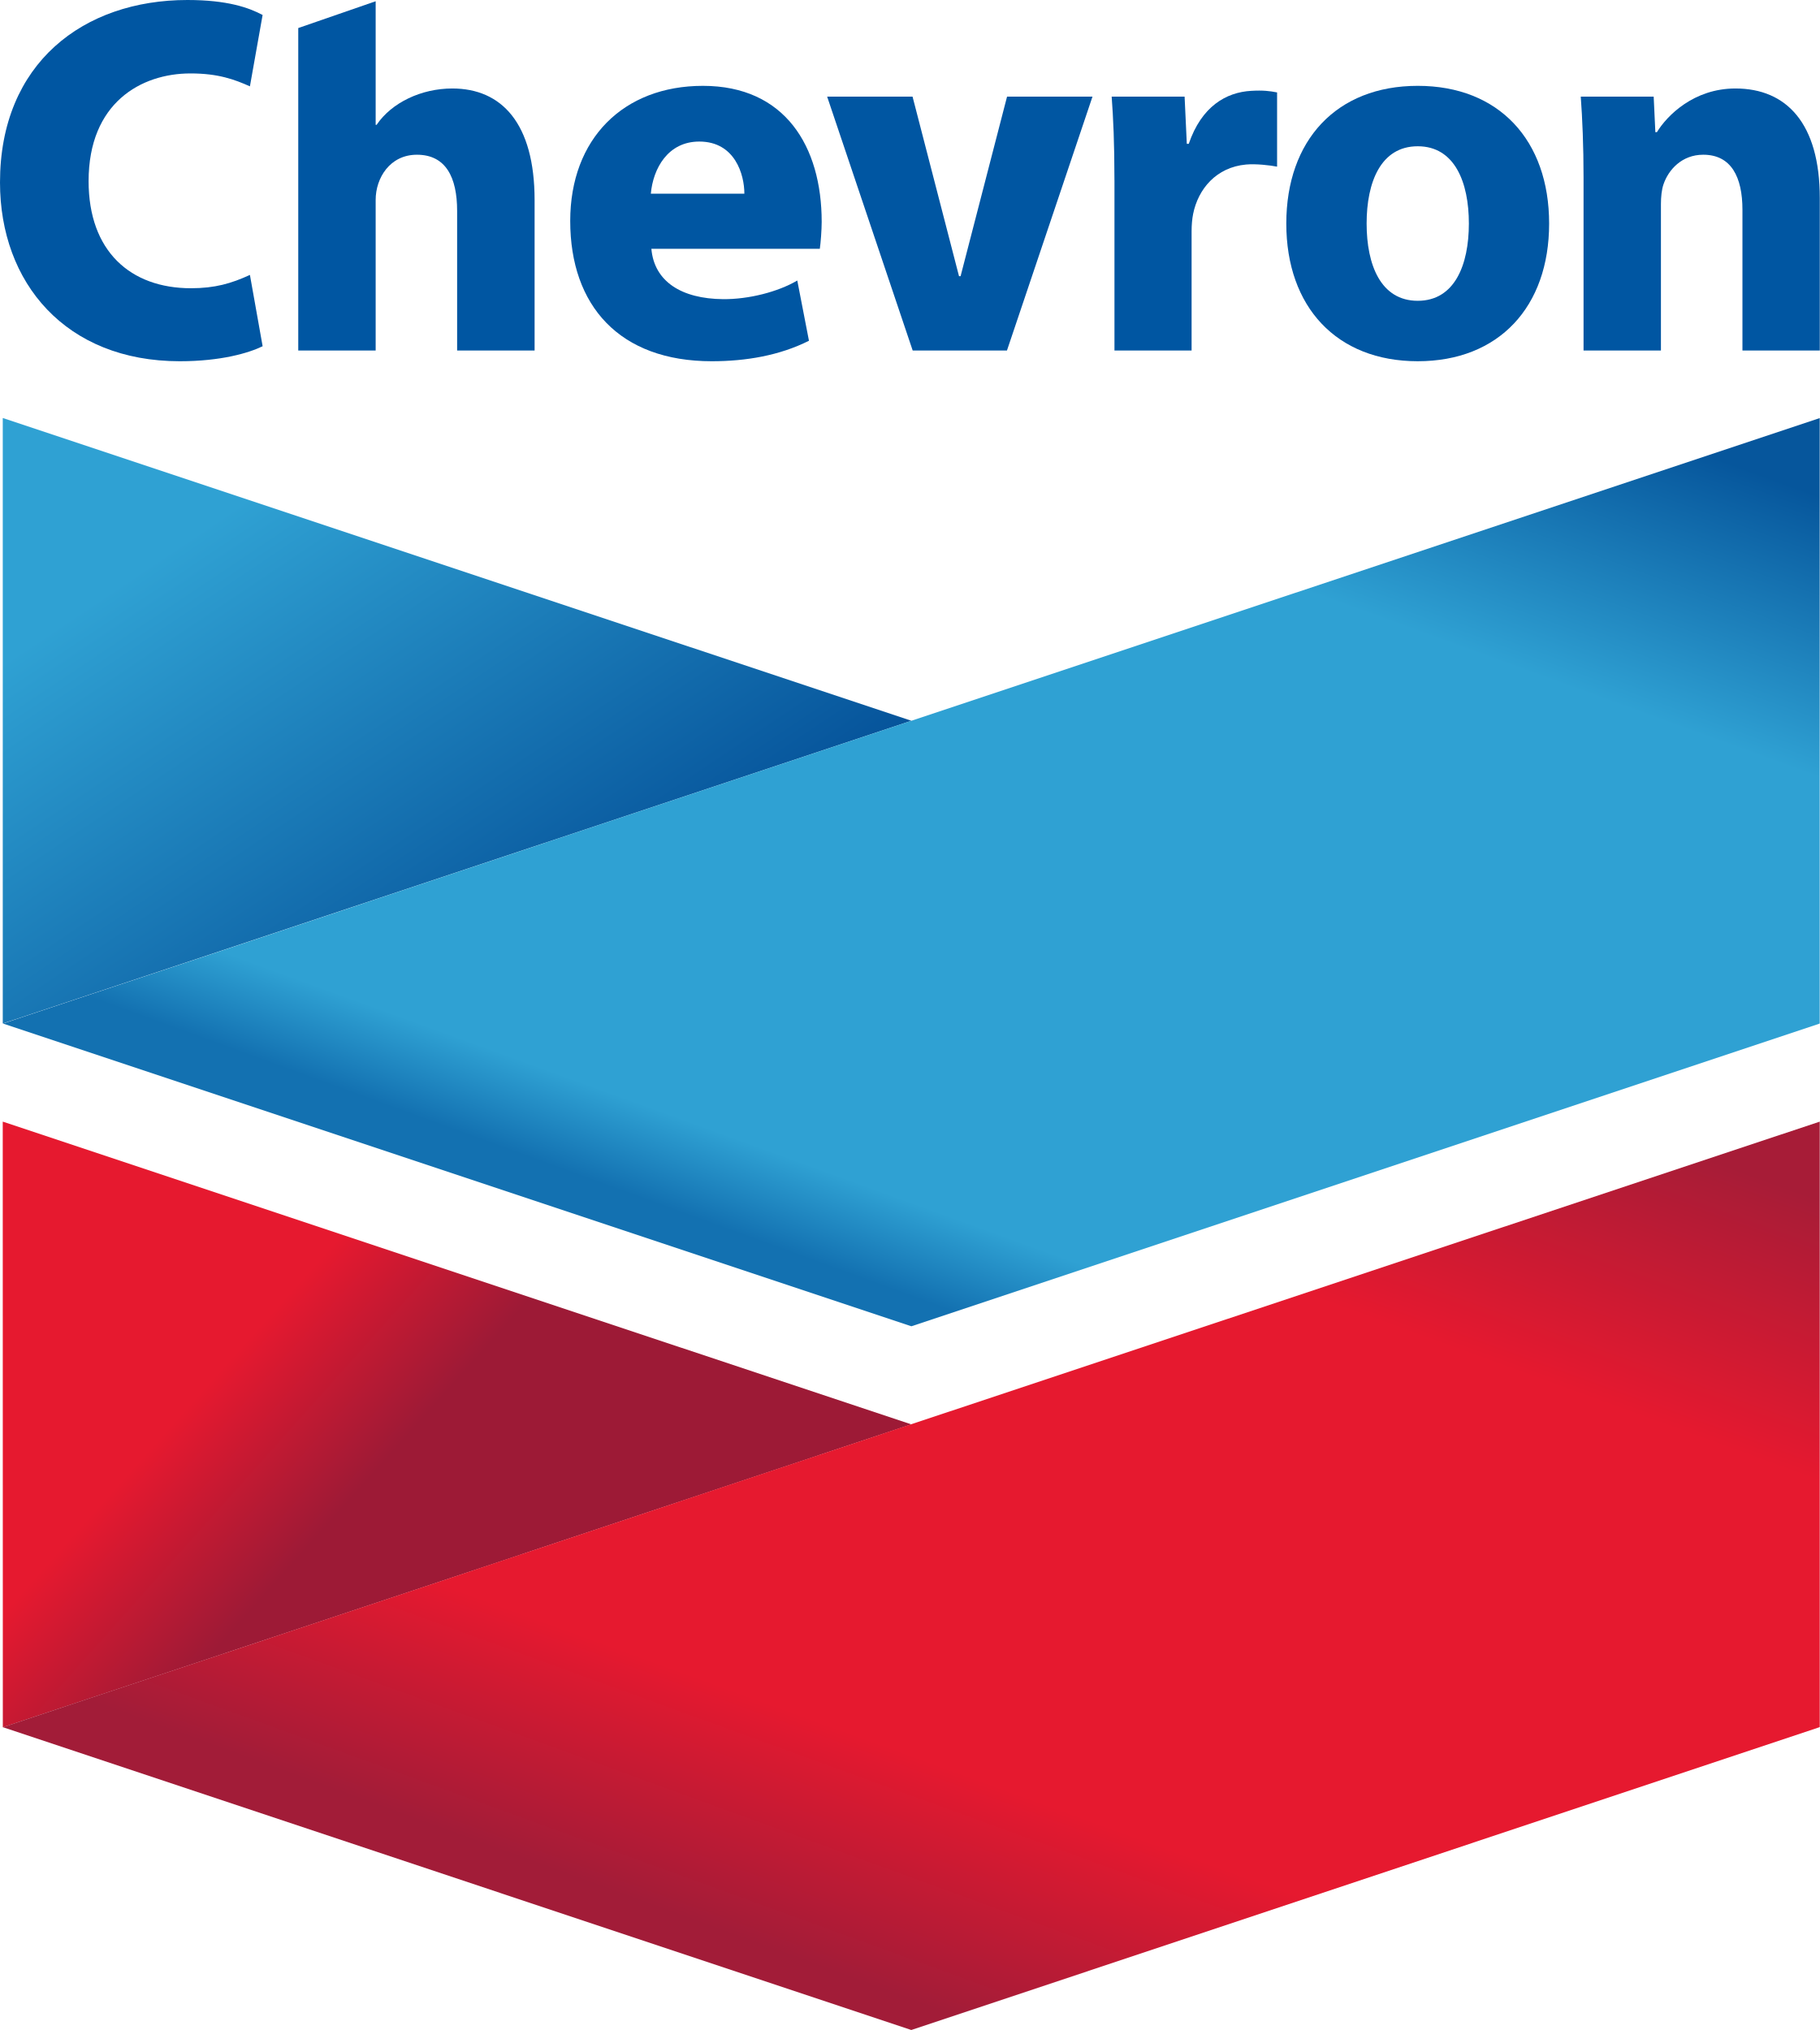
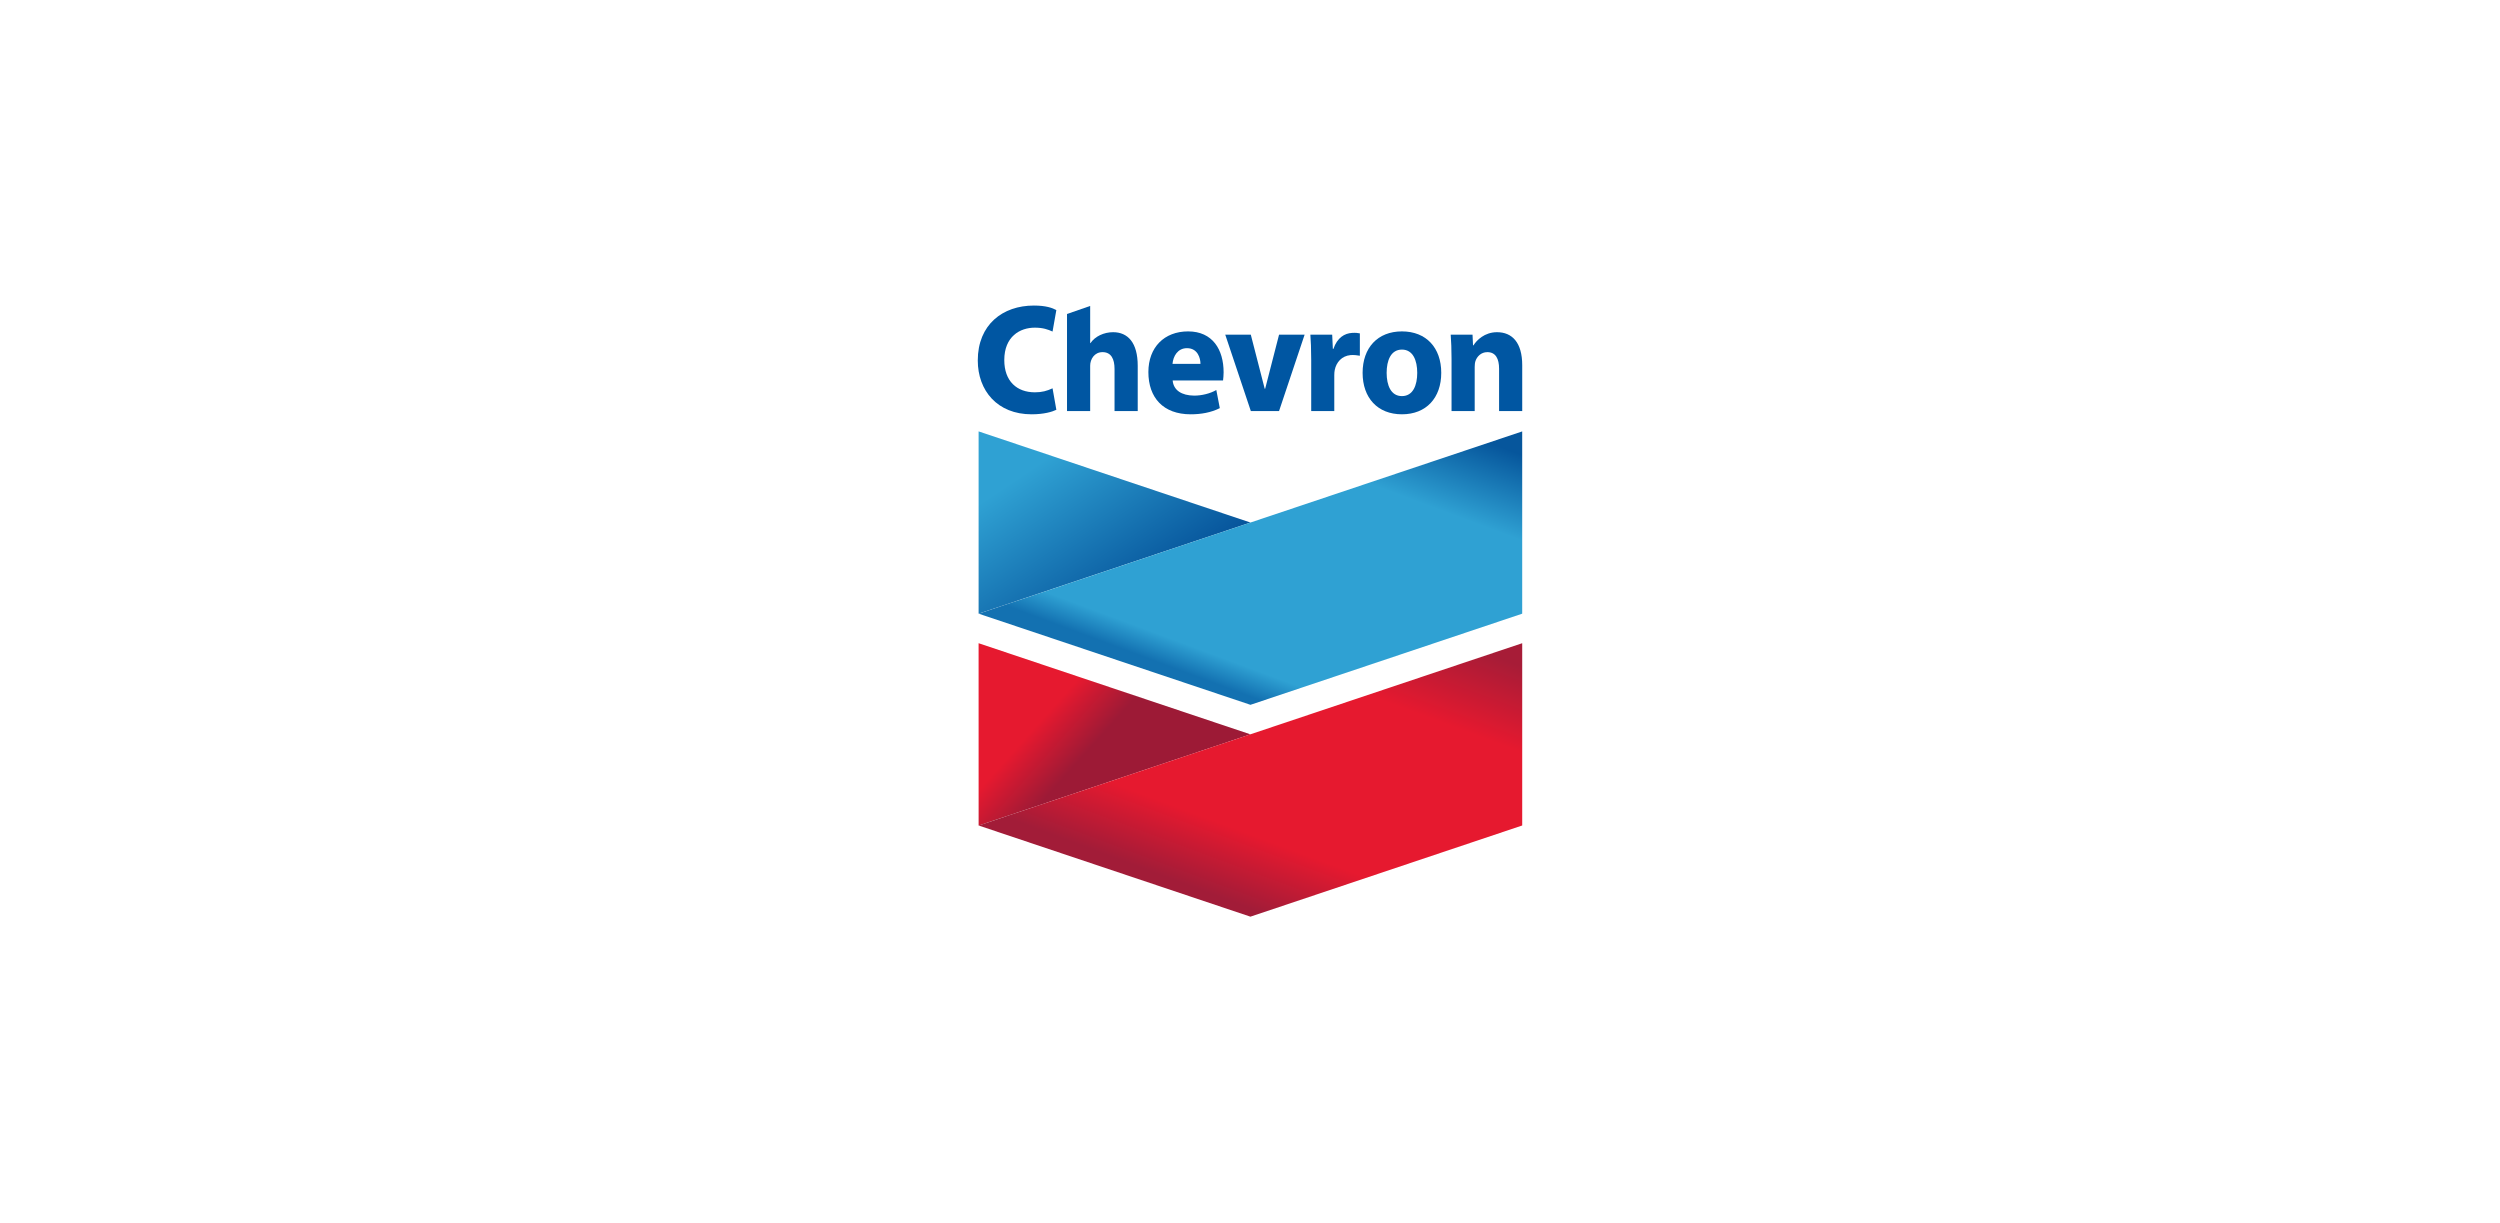
- <svg xmlns="http://www.w3.org/2000/svg" version="1.1" viewBox="0 0 340.291 379.664">
+ <svg xmlns="http://www.w3.org/2000/svg" width="450" height="220" viewBox="0 0 450 220" fill="none">
+   <path d="M190.143 73.762C189.402 74.126 187.904 74.575 185.682 74.575C179.53 74.575 176 70.318 176 64.887C176 58.421 180.498 55 186.091 55C188.259 55 189.404 55.417 190.142 55.812L189.459 59.678C188.637 59.312 187.765 58.979 186.26 58.979C183.596 58.979 180.771 60.572 180.771 64.815C180.771 68.611 183.024 70.618 186.282 70.618C187.572 70.618 188.448 70.364 189.459 69.897L190.143 73.762Z" fill="#0056A2" />
+   <path d="M200.358 59.795C198.701 59.795 197.097 60.551 196.281 61.765H196.231V55.068L192.062 56.52V73.992H196.231V65.831C196.231 64.652 196.992 63.384 198.453 63.384C200.015 63.384 200.617 64.622 200.617 66.422V73.993H204.79V65.843C204.79 61.683 203.016 59.795 200.358 59.795Z" fill="#0056A2" />
+   <path d="M211.078 68.48C211.231 70.25 212.691 71.19 214.945 71.211C216.304 71.221 217.884 70.824 218.936 70.2L219.565 73.464C217.981 74.264 216.172 74.575 214.33 74.575C209.368 74.575 206.708 71.572 206.708 66.972C206.708 62.523 209.568 59.652 213.853 59.652C218.27 59.652 220.25 62.923 220.25 67.023C220.25 67.454 220.197 68.158 220.15 68.48H211.078ZM216.086 65.496C216.086 64.468 215.588 62.67 213.658 62.67C211.966 62.67 211.168 64.136 211.05 65.496H216.086Z" fill="#0056A2" />
+   <path d="M225.15 73.992L220.544 60.236H225.143L227.646 69.967H227.73L230.232 60.236H234.833L230.228 73.992H225.15Z" fill="#0056A2" />
+   <path d="M236.016 64.76C236.016 62.736 235.952 61.416 235.867 60.235H239.794L239.913 62.792H240.019C240.706 60.769 242.025 60 243.381 59.922C244.026 59.884 244.375 59.93 244.775 60.008V64.031C244.393 63.955 243.634 63.867 243.101 63.916C241.497 64.064 240.526 65.238 240.254 66.59C240.199 66.87 240.171 67.181 240.171 67.545V73.992H236.017V64.76H236.016Z" fill="#0056A2" />
+   <path d="M259.424 67.113C259.424 71.622 256.724 74.574 252.348 74.574C247.972 74.574 245.27 71.622 245.27 67.113C245.27 62.604 247.972 59.651 252.348 59.651C256.724 59.651 259.424 62.604 259.424 67.113ZM255.102 67.113C255.102 64.874 254.337 62.926 252.348 62.926C250.357 62.926 249.596 64.874 249.596 67.113C249.596 69.354 250.357 71.299 252.348 71.299C254.338 71.299 255.102 69.354 255.102 67.113Z" fill="#0056A2" />
+   <path d="M261.278 64.621C261.278 62.905 261.216 61.439 261.127 60.236H265.055L265.145 62.16H265.229C265.773 61.265 267.212 59.795 269.458 59.795C272.206 59.795 274 61.683 274 65.732V73.993H269.835V66.364C269.835 64.594 269.231 63.384 267.724 63.384C266.568 63.384 265.851 64.202 265.584 64.985C265.486 65.272 265.445 65.662 265.445 66.056V73.992H261.278V64.621Z" fill="#0056A2" />
+   <path d="M176.149 110.46V77.651L225.08 94.056L176.149 110.46Z" fill="url(#paint0_linear_1387_20)" />
+   <path d="M176.161 110.463L225.08 126.867L273.996 110.463V77.655L225.08 94.056L176.161 110.463Z" fill="url(#paint1_linear_1387_20)" />
+   <path d="M176.152 148.598L176.147 115.778L225.075 132.182L176.152 148.598Z" fill="url(#paint2_linear_1387_20)" />
+   <path d="M273.998 115.778L225.066 132.177L176.157 148.592L225.075 165L273.998 148.587V115.778Z" fill="url(#paint3_linear_1387_20)" />
  <defs>
-     <linearGradient id="ub" x1="1" y1=".5" x2="0" y2="-.5">
-       <stop offset="0" stop-color="rgb(6,84,155)" />
-       <stop offset=".55" stop-color="rgb(47,161,211)" />
-       <stop offset=".9" stop-color="rgb(47,161,211)" />
+     <linearGradient id="paint0_linear_1387_20" x1="225.08" y1="94.055" x2="194.727" y2="48.788" gradientUnits="userSpaceOnUse">
+       <stop stop-color="#06549B" />
+       <stop offset="0.55" stop-color="#2FA1D3" />
+       <stop offset="0.9" stop-color="#2FA1D3" />
    </linearGradient>
-     <linearGradient id="lb" x1="0" y1=".6" x2="1" y2="-.75">
-       <stop offset="0" stop-color="rgb(19,113,177)" />
-       <stop offset=".05" stop-color="rgb(47,161,211)" />
-       <stop offset=".45" stop-color="rgb(47,161,211)" />
-       <stop offset=".6" stop-color="rgb(6,86,156)" />
+     <linearGradient id="paint1_linear_1387_20" x1="176.161" y1="107.182" x2="209.824" y2="16.835" gradientUnits="userSpaceOnUse">
+       <stop stop-color="#1371B1" />
+       <stop offset="0.05" stop-color="#2FA1D3" />
+       <stop offset="0.45" stop-color="#2FA1D3" />
+       <stop offset="0.6" stop-color="#06569C" />
    </linearGradient>
-     <linearGradient id="ur" x1="1" y1=".5" x2="0" y2="-.1">
-       <stop offset="0" stop-color="rgb(157,26,54)" />
-       <stop offset=".4" stop-color="rgb(157,26,54)" />
-       <stop offset=".6" stop-color="rgb(230,25,47)" />
+     <linearGradient id="paint2_linear_1387_20" x1="225.075" y1="132.188" x2="188.109" y2="99.123" gradientUnits="userSpaceOnUse">
+       <stop stop-color="#9D1A36" />
+       <stop offset="0.4" stop-color="#9D1A36" />
+       <stop offset="0.6" stop-color="#E6192F" />
    </linearGradient>
-     <linearGradient id="lr" x1="0" y1=".6" x2="1" y2="-.75">
-       <stop offset="0" stop-color="rgb(162,28,56)" />
-       <stop offset=".13" stop-color="rgb(230,25,47)" />
-       <stop offset=".45" stop-color="rgb(230,25,47)" />
-       <stop offset=".6" stop-color="rgb(167,28,55)" />
+     <linearGradient id="paint3_linear_1387_20" x1="176.157" y1="145.311" x2="209.831" y2="54.949" gradientUnits="userSpaceOnUse">
+       <stop stop-color="#A21C38" />
+       <stop offset="0.13" stop-color="#E6192F" />
+       <stop offset="0.45" stop-color="#E6192F" />
+       <stop offset="0.6" stop-color="#A71C37" />
    </linearGradient>
  </defs>
-   <g transform="translate(-39.7899,-39.8076)">
-     <g transform="scale(1.043997,1.043997)">
-       <g fill="#0056a2">
-         <path d="M 85.154,100.157 C 82.687,101.361 77.705,102.844 70.316,102.844 C 49.855,102.844 38.113,88.771 38.113,70.816 C 38.113,49.441 53.075,38.13 71.675,38.13 C 78.886,38.13 82.696,39.51 85.15,40.814 L 82.877,53.597 C 80.145,52.387 77.245,51.285 72.237,51.285 C 63.379,51.285 53.983,56.553 53.983,70.58 C 53.983,83.128 61.475,89.765 72.311,89.765 C 76.603,89.765 79.516,88.923 82.878,87.38 L 85.154,100.157 z " />
-         <path d="M 119.129,53.982 C 113.617,53.982 108.283,56.481 105.567,60.495 L 105.4,60.495 L 105.4,38.354 L 91.535,43.154 L 91.535,100.919 L 105.4,100.919 L 105.4,73.936 C 105.4,70.04 107.933,65.849 112.791,65.849 C 117.988,65.849 119.99,69.94 119.99,75.891 L 119.99,100.92 L 133.867,100.92 L 133.867,73.977 C 133.867,60.223 127.968,53.982 119.129,53.982 z " />
-         <path d="M 154.783,82.696 C 155.293,88.547 160.146,91.656 167.645,91.723 C 172.164,91.758 177.418,90.444 180.918,88.382 L 183.01,99.173 C 177.742,101.819 171.724,102.844 165.598,102.844 C 149.094,102.844 140.248,92.918 140.248,77.711 C 140.248,63.001 149.76,53.509 164.014,53.509 C 178.704,53.509 185.289,64.325 185.289,77.877 C 185.289,79.305 185.113,81.631 184.955,82.696 L 154.783,82.696 M 171.441,72.829 C 171.441,69.431 169.783,63.489 163.364,63.489 C 157.736,63.489 155.082,68.334 154.688,72.829 L 171.441,72.829 z " />
-         <polygon points="201.587,100.919 186.267,55.439 201.564,55.439 209.887,87.61 210.167,87.61 218.491,55.439 233.794,55.439 218.475,100.919 201.587,100.919 " />
-         <path d="M 237.725,70.396 C 237.725,63.705 237.515,59.34 237.23,55.438 L 250.292,55.438 L 250.688,63.892 L 251.039,63.892 C 253.325,57.201 257.712,54.659 262.224,54.403 C 264.369,54.278 265.53,54.43 266.858,54.687 L 266.858,67.985 C 265.587,67.736 263.065,67.443 261.292,67.606 C 255.956,68.097 252.727,71.978 251.821,76.446 C 251.639,77.372 251.545,78.4 251.545,79.603 L 251.545,100.918 L 237.73,100.918 L 237.73,70.396 L 237.725,70.396 z " />
-         <path d="M 315.584,78.176 C 315.584,93.082 306.603,102.843 292.05,102.843 C 277.494,102.843 268.507,93.082 268.507,78.176 C 268.507,63.268 277.494,53.508 292.05,53.508 C 306.603,53.508 315.584,63.269 315.584,78.176 M 301.209,78.176 C 301.209,70.775 298.665,64.333 292.05,64.333 C 285.426,64.333 282.895,70.774 282.895,78.176 C 282.895,85.584 285.426,92.016 292.05,92.016 C 298.667,92.016 301.209,85.584 301.209,78.176 z " />
-         <path d="M 321.75,69.939 C 321.75,64.263 321.542,59.417 321.249,55.439 L 334.311,55.439 L 334.61,61.802 L 334.89,61.802 C 336.699,58.843 341.486,53.982 348.955,53.982 C 358.096,53.982 364.063,60.223 364.063,73.611 L 364.063,100.92 L 350.21,100.92 L 350.21,75.701 C 350.21,69.849 348.202,65.848 343.189,65.848 C 339.345,65.848 336.958,68.551 336.072,71.142 C 335.744,72.091 335.61,73.38 335.61,74.682 L 335.61,100.919 L 321.75,100.919 L 321.75,69.939 L 321.75,69.939 z " />
-       </g>
-       <polygon points="38.608,221.484 38.608,113.014 201.354,167.252 38.608,221.484 " fill="url(#ub)" />
-       <polygon points="38.649,221.492 201.354,275.724 364.05,221.492 364.05,113.027 201.354,167.252 38.649,221.492 " fill="url(#lb)" />
-       <polygon points="38.618,347.568 38.604,239.063 201.339,293.298 38.618,347.568 " fill="url(#ur)" />
-       <polygon points="364.058,239.063 201.308,293.281 38.636,347.548 201.339,401.794 364.058,347.531 364.058,239.063 " fill="url(#lr)" />
-     </g>
-   </g>
</svg>
